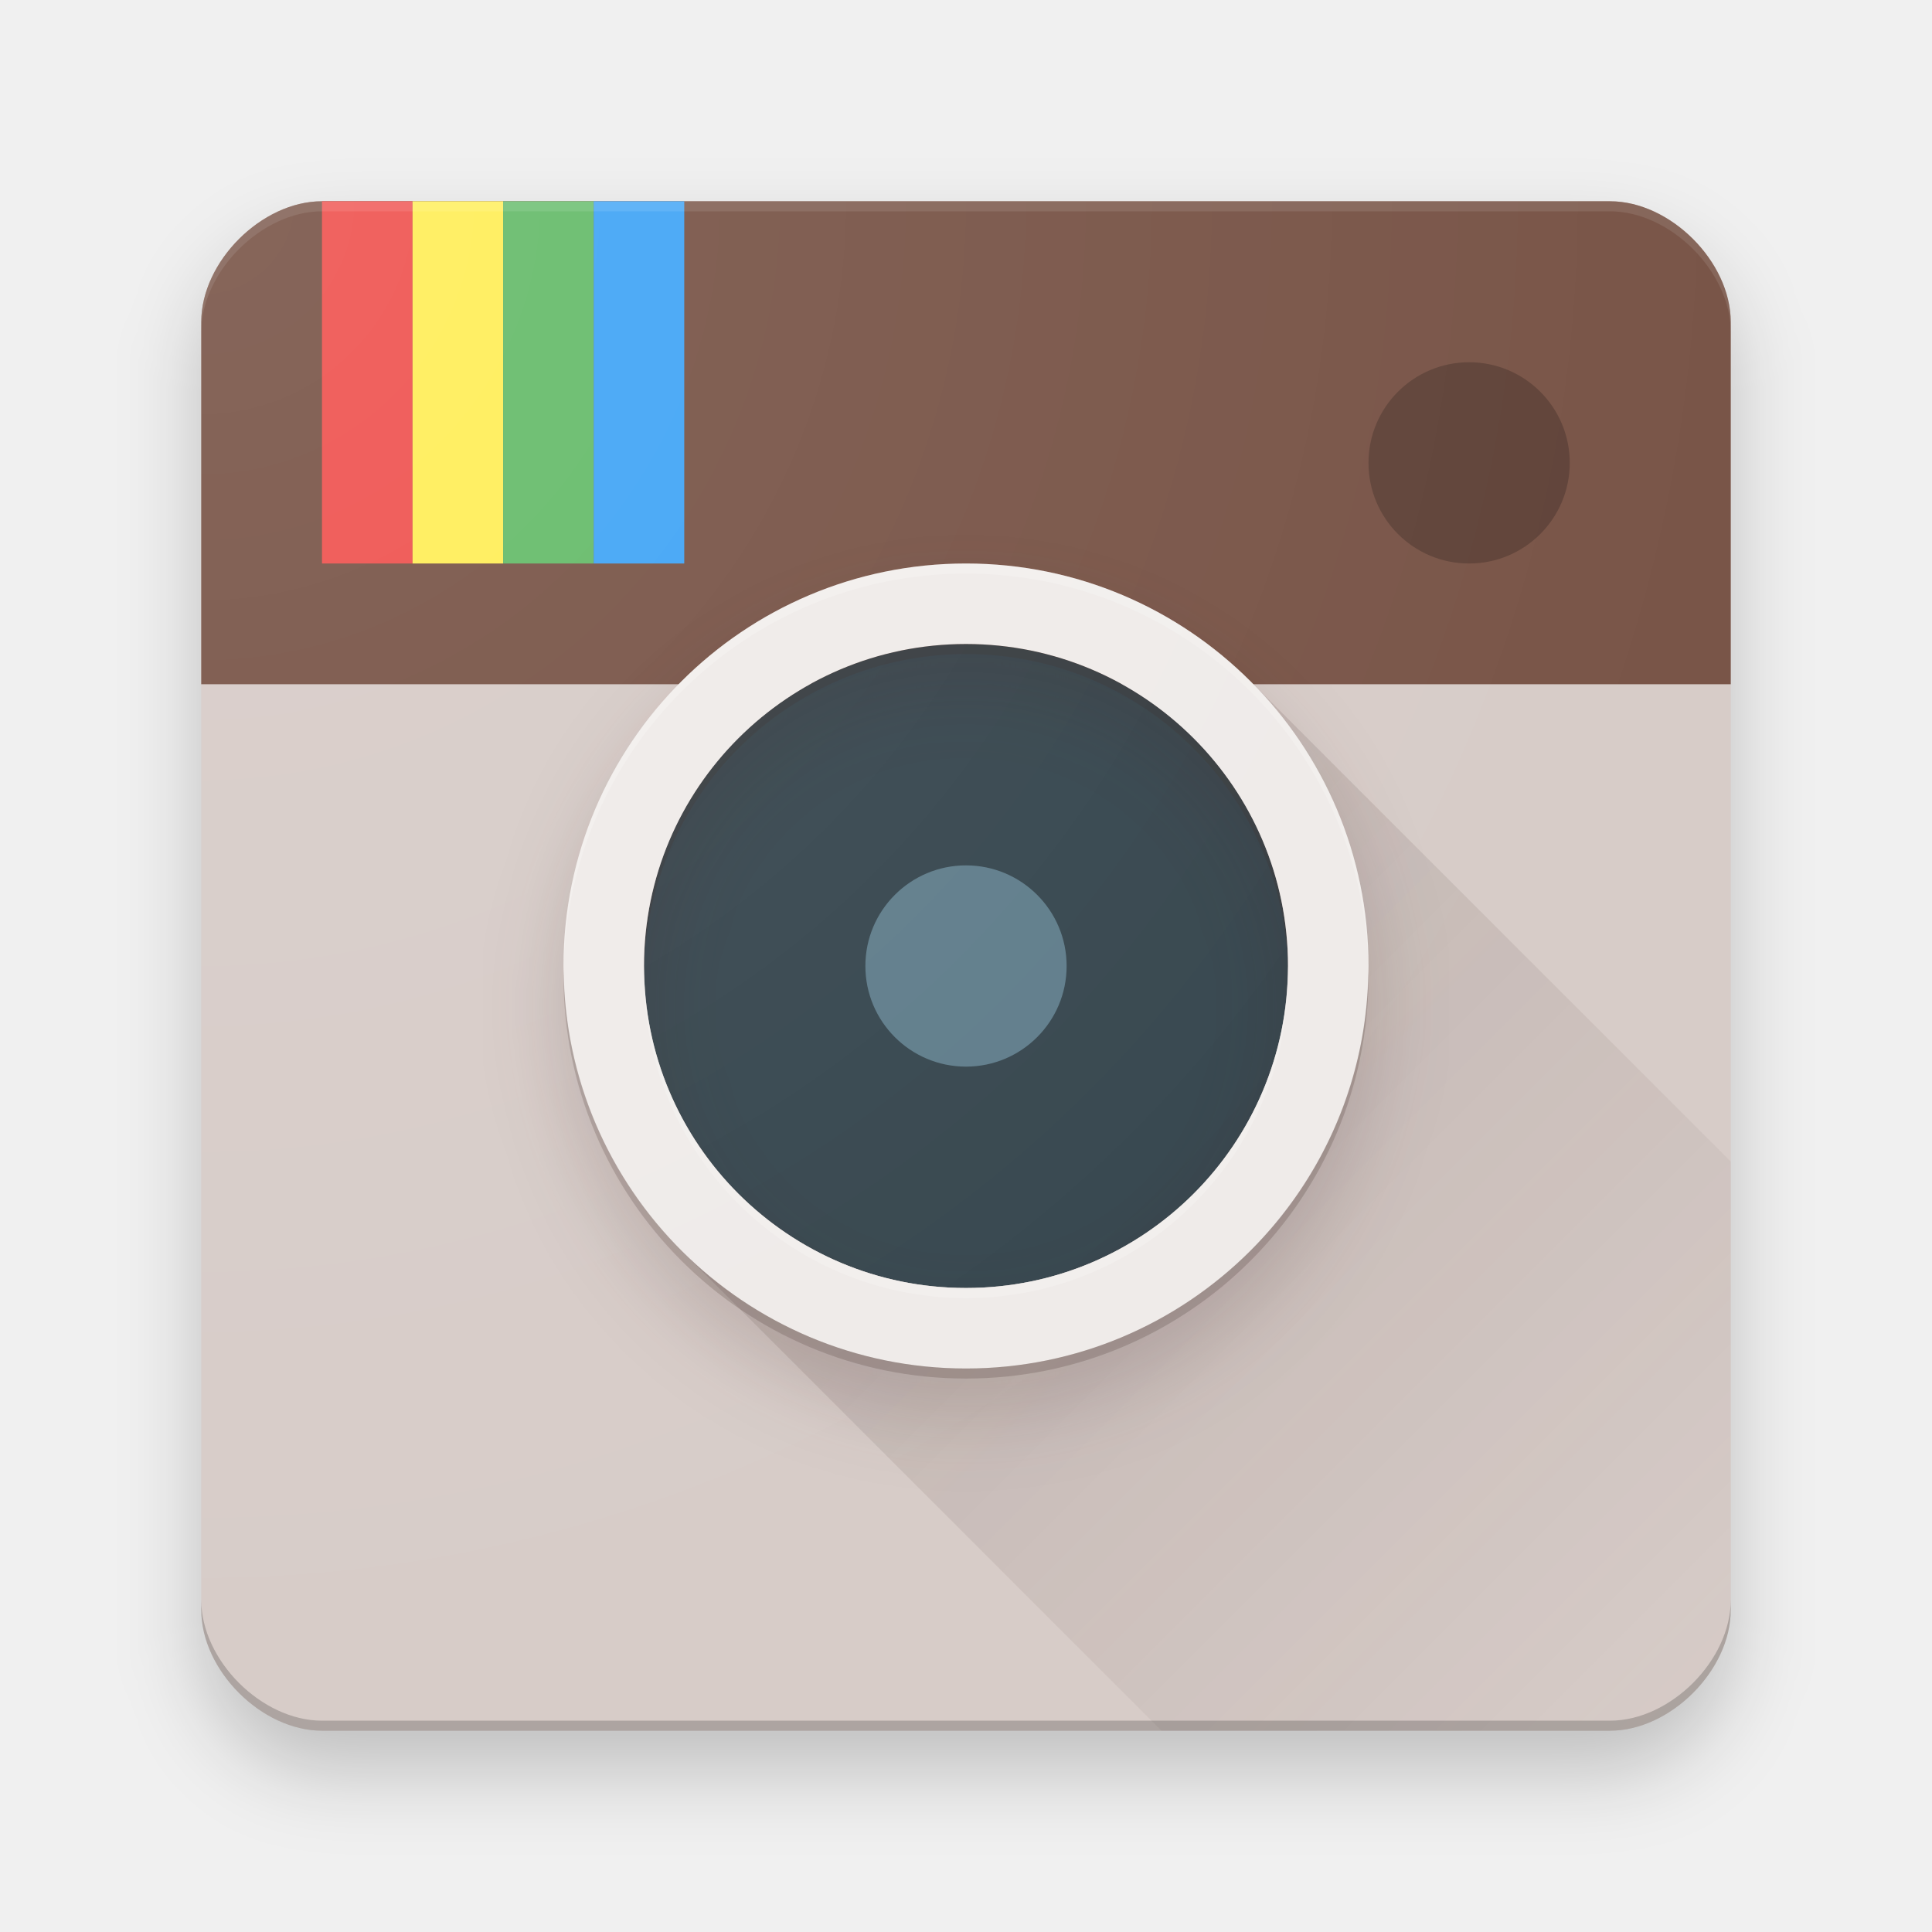
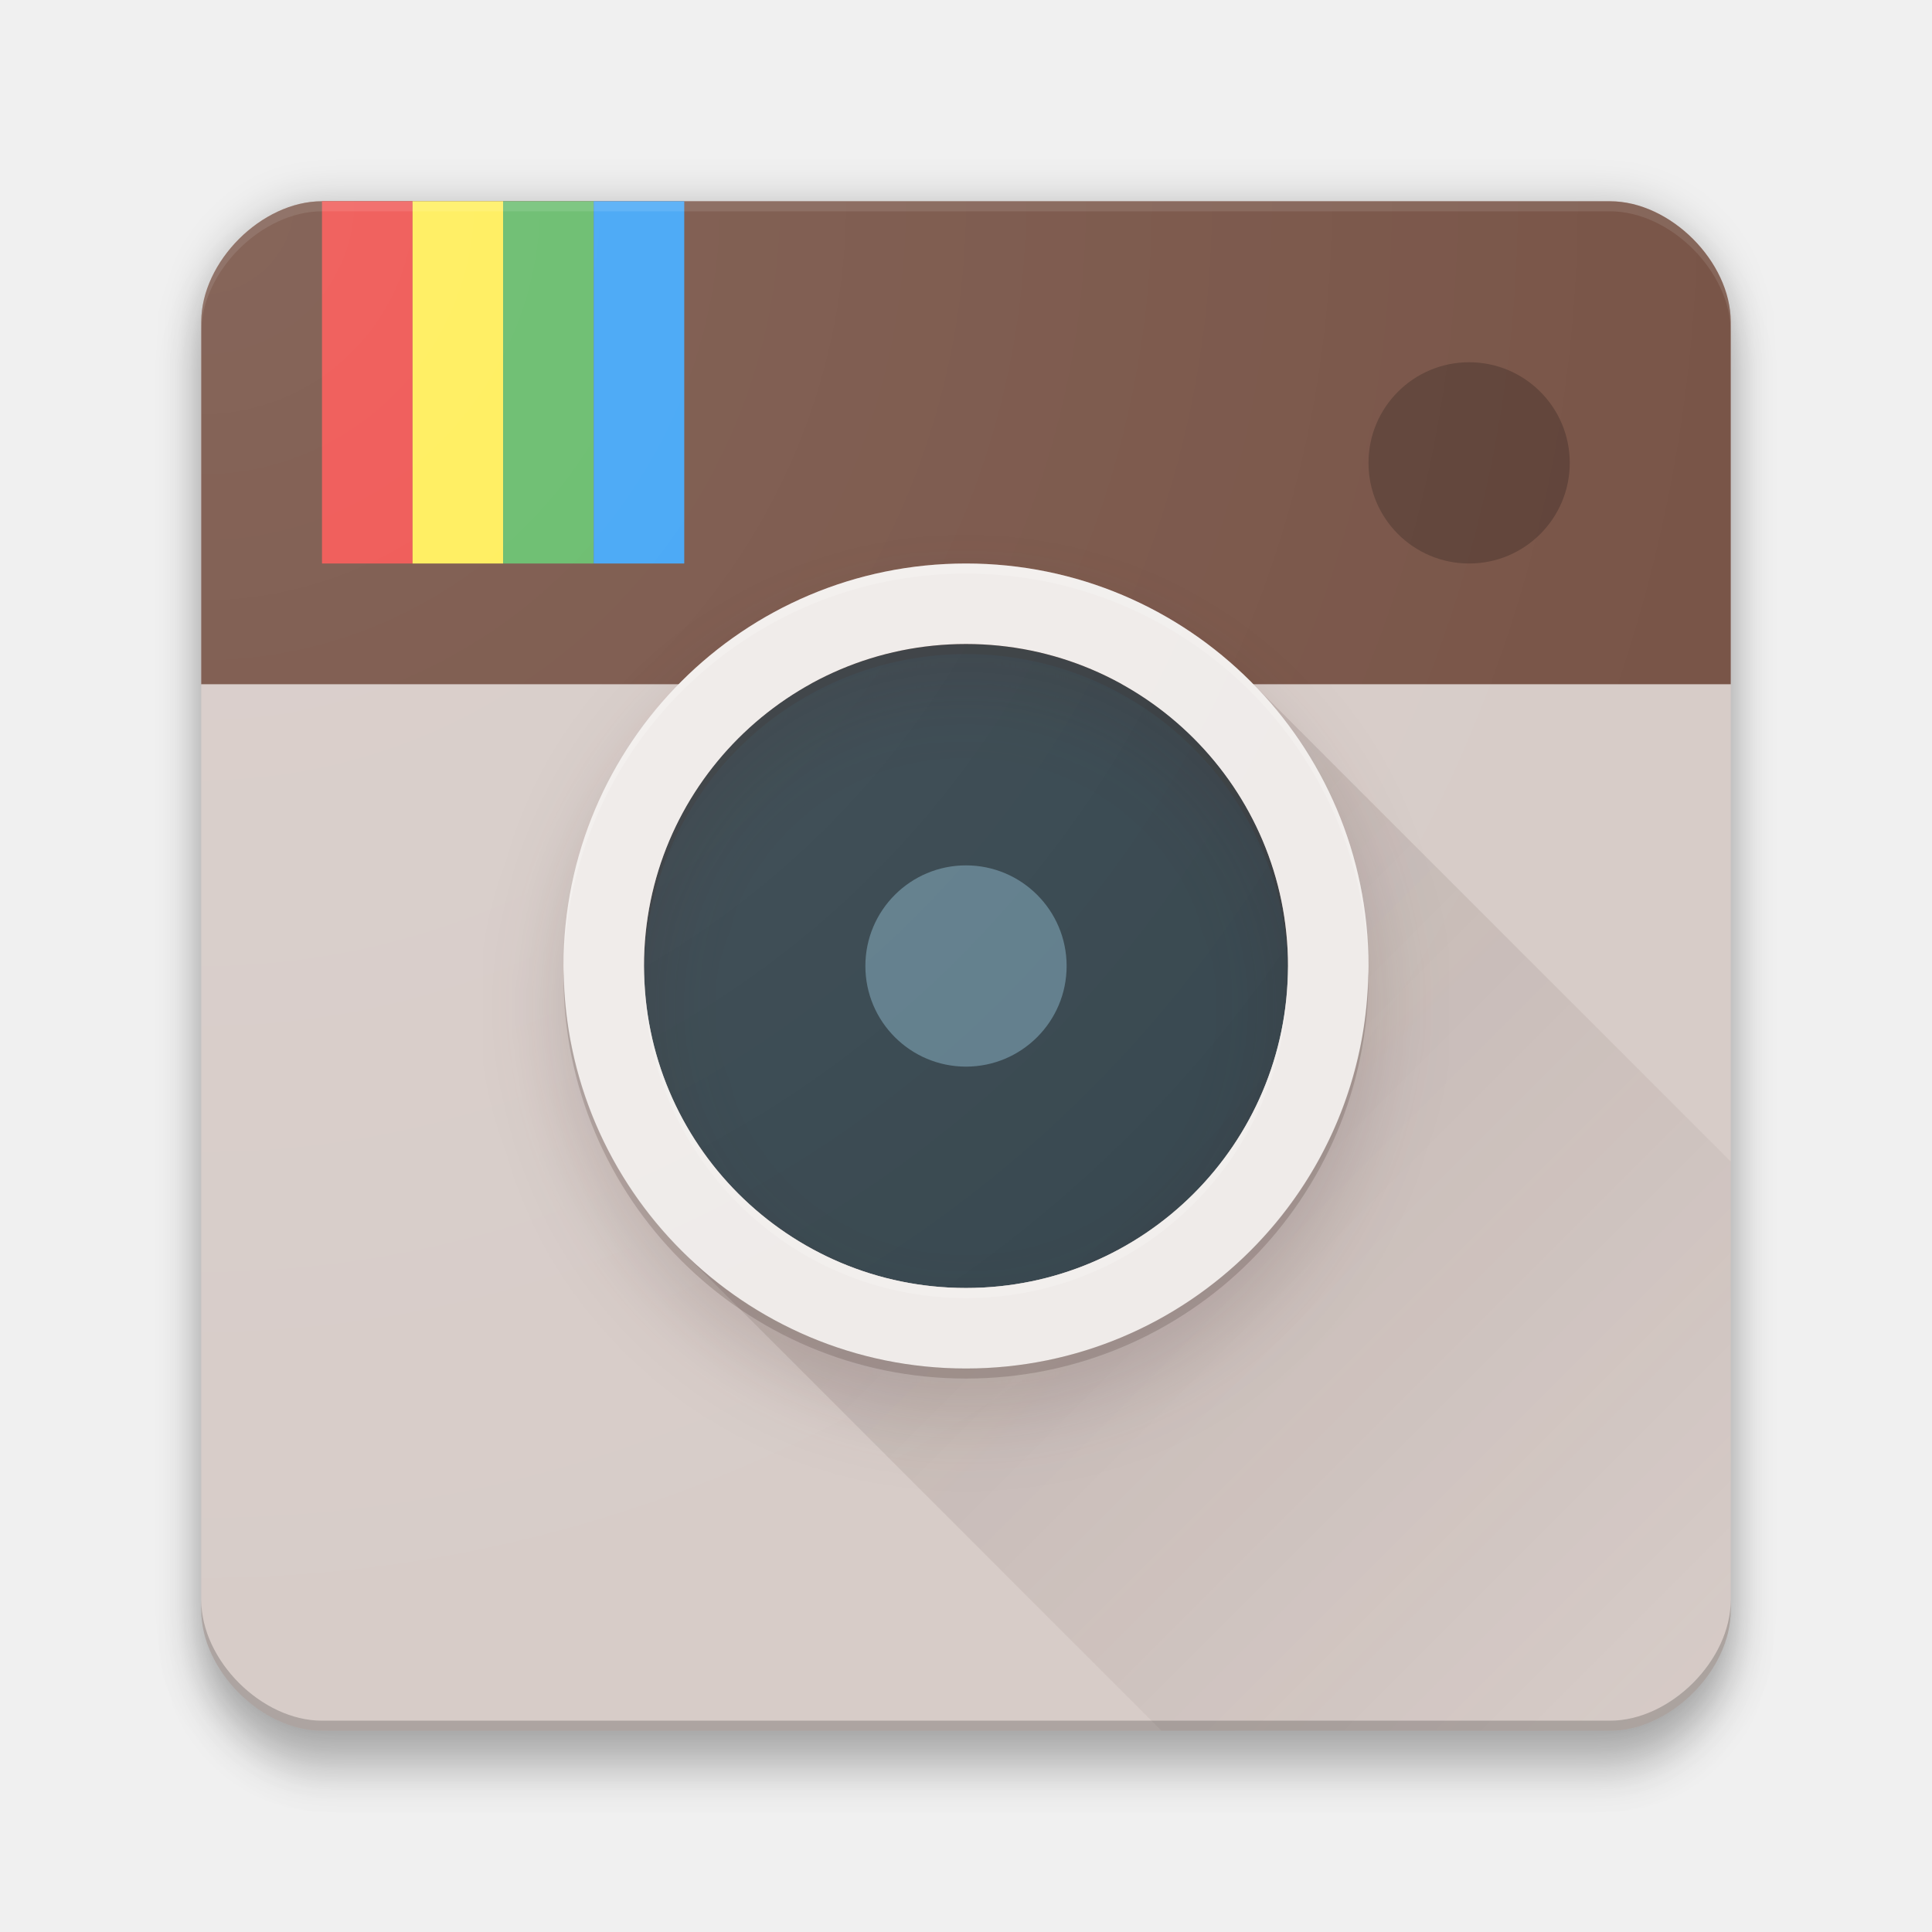
<svg xmlns="http://www.w3.org/2000/svg" xmlns:xlink="http://www.w3.org/1999/xlink" width="192" height="192" viewBox="0 0 192 192" id="svg2" version="1.1">
  <defs id="defs4">
    <linearGradient id="linearGradient6416">
      <stop style="stop-color:#3e2723;stop-opacity:1;" offset="0" id="stop6418" />
      <stop style="stop-color:#3e2723;stop-opacity:0;" offset="1" id="stop6420" />
    </linearGradient>
    <linearGradient id="linearGradient4194">
      <stop id="stop4196" offset="0" style="stop-color:#ffffff;stop-opacity:1;" />
      <stop id="stop4198" offset="1" style="stop-color:#ffffff;stop-opacity:0;" />
    </linearGradient>
    <clipPath id="clipPath10430" clipPathUnits="userSpaceOnUse">
      <path id="path10432" d="m 1241.028,39.341 224.537,0 0,178.031 -224.537,0 0,-178.031 z" />
    </clipPath>
    <clipPath id="clipPath10438" clipPathUnits="userSpaceOnUse">
      <path id="path10440" d="m 1260.156,213.348 0,-170.227 191.334,0 0,170.227" />
    </clipPath>
    <radialGradient gradientUnits="userSpaceOnUse" gradientTransform="matrix(2.6607556e-7,2,-2,2.6629458e-7,1780.725,840.3619)" r="76" fy="880.362" fx="20" cy="880.362" cx="20" id="radialGradient4200" xlink:href="#linearGradient4194" />
    <filter id="filter5248" style="color-interpolation-filters:sRGB;">
      <feFlood id="feFlood5250" result="flood" flood-color="rgb(0,0,0)" flood-opacity="0.2" />
      <feComposite id="feComposite5252" result="composite1" operator="in" in2="SourceGraphic" in="flood" />
-       <feGaussianBlur id="feGaussianBlur5254" result="blur" stdDeviation="4" in="composite1" />
+       <feGaussianBlur id="feGaussianBlur5254" result="blur" stdDeviation="2" in="composite1" />
      <feOffset id="feOffset5256" result="offset" dy="4" dx="4.57967e-015" />
-       <feComposite id="feComposite5258" result="composite2" operator="over" in2="offset" in="SourceGraphic" />
+       <feComposite id="feComposite5258" result="fbSourceGraphic" operator="over" in2="offset" in="SourceGraphic" />
+       <feColorMatrix result="fbSourceGraphicAlpha" in="fbSourceGraphic" values="0 0 0 -1 0 0 0 0 -1 0 0 0 0 -1 0 0 0 0 1 0" id="feColorMatrix4199" />
+       <feFlood id="feFlood4201" flood-opacity="0.2" flood-color="rgb(0,0,0)" result="flood" in="fbSourceGraphic" />
+       <feComposite id="feComposite4203" in2="fbSourceGraphic" in="flood" operator="in" result="composite1" />
+       <feGaussianBlur id="feGaussianBlur4205" in="composite1" stdDeviation="2" result="blur" />
+       <feOffset id="feOffset4207" dx="0" dy="0" result="offset" />
+       <feComposite id="feComposite4209" in2="offset" in="fbSourceGraphic" operator="over" result="composite2" />
    </filter>
    <linearGradient xlink:href="#linearGradient6416" id="linearGradient6422" x1="56.676" y1="56.676" x2="172" y2="172" gradientUnits="userSpaceOnUse" />
    <filter style="color-interpolation-filters:sRGB;" id="filter6424" height="1.3">
      <feFlood flood-opacity="0.2" flood-color="rgb(62,39,35)" result="flood" id="feFlood6426" />
      <feComposite in="flood" in2="SourceGraphic" operator="in" result="composite1" id="feComposite6428" />
      <feGaussianBlur in="composite1" stdDeviation="4" result="blur" id="feGaussianBlur6430" />
      <feOffset dx="0" dy="4" result="offset" id="feOffset6432" />
      <feComposite in="SourceGraphic" in2="offset" operator="over" result="composite2" id="feComposite6434" />
    </filter>
  </defs>
  <g id="layer2">
    <path transform="translate(0,-860.3622)" id="path5588" d="m 32,880.362 128,0 c 6,0 12,6 12,12 l 0,128 c 0,6 -6,12 -12,12 l -128,0 c -6,0 -12,-6 -12,-12 l 0,-128 c 0,-6 6,-12 12,-12 z" style="fill:#d7ccc8;fill-opacity:1;fill-rule:evenodd;stroke:none;stroke-width:1px;stroke-linecap:butt;stroke-linejoin:miter;stroke-opacity:1;filter:url(#filter5248)" />
    <path id="path4818" d="M 32 20 C 26 20 20 26 20 32 L 20 68 L 172 68 L 172 32 C 172 26 166 20 160 20 L 32 20 z " style="fill:#795548;fill-rule:evenodd;stroke:none;stroke-width:1px;stroke-linecap:butt;stroke-linejoin:miter;stroke-opacity:1;fill-opacity:1" />
    <path id="path4820" d="m 32,20 0,36 9,0 0,-36 z" style="fill:#ef5350;fill-opacity:1;fill-rule:evenodd;stroke:none;stroke-width:1px;stroke-linecap:butt;stroke-linejoin:miter;stroke-opacity:1" />
    <path style="fill:#ffee58;fill-opacity:1;fill-rule:evenodd;stroke:none;stroke-width:1px;stroke-linecap:butt;stroke-linejoin:miter;stroke-opacity:1" d="m 41,20 0,36 9,0 0,-36 z" id="path4822" />
    <path id="path4824" d="m 50,20 0,36 9,0 0,-36 z" style="fill:#66bb6a;fill-opacity:1;fill-rule:evenodd;stroke:none;stroke-width:1px;stroke-linecap:butt;stroke-linejoin:miter;stroke-opacity:1" />
    <path style="fill:#42a5f5;fill-opacity:1;fill-rule:evenodd;stroke:none;stroke-width:1px;stroke-linecap:butt;stroke-linejoin:miter;stroke-opacity:1" d="m 59,20 0,36 9,0 0,-36 z" id="path4826" />
    <circle r="10" cy="46" cx="146" id="path4828" style="opacity:0.2;fill:#000000;fill-opacity:1;fill-rule:nonzero;stroke:none;stroke-width:2.949;stroke-linecap:butt;stroke-linejoin:miter;stroke-miterlimit:4;stroke-dasharray:none;stroke-dashoffset:0;stroke-opacity:1" />
  </g>
  <g transform="translate(0,-860.3622)" id="layer1">
    <path style="opacity:0.2;fill:url(#linearGradient6422);fill-opacity:1;fill-rule:nonzero;stroke:none;stroke-width:2.949;stroke-linecap:butt;stroke-linejoin:miter;stroke-miterlimit:4;stroke-dasharray:none;stroke-dashoffset:0;stroke-opacity:1" d="M 96.568 56.568 C 85.96 56.568 75.787 60.784 68.285 68.285 C 60.784 75.787 56.568 85.96 56.568 96.568 C 56.568 107.177 60.784 117.352 68.285 124.854 C 68.38 124.948 68.481 125.035 68.576 125.129 C 68.67 125.224 68.757 125.325 68.852 125.42 C 68.948 125.516 69.049 125.606 69.146 125.701 C 69.239 125.795 69.325 125.893 69.418 125.986 C 69.511 126.079 69.609 126.166 69.703 126.258 C 69.798 126.354 69.887 126.455 69.982 126.551 C 70.075 126.643 70.172 126.729 70.266 126.82 C 70.36 126.917 70.449 127.018 70.545 127.113 C 70.639 127.207 70.737 127.294 70.832 127.387 C 70.925 127.481 71.012 127.58 71.105 127.674 C 71.199 127.767 71.298 127.853 71.393 127.945 C 71.485 128.04 71.571 128.139 71.664 128.232 C 71.757 128.326 71.855 128.414 71.949 128.506 C 72.042 128.6 72.129 128.698 72.223 128.791 C 72.309 128.878 72.401 128.957 72.488 129.043 C 72.586 129.143 72.678 129.248 72.777 129.348 C 72.877 129.447 72.982 129.539 73.082 129.637 C 73.167 129.723 73.246 129.815 73.332 129.9 C 73.426 129.994 73.525 130.081 73.619 130.174 C 73.709 130.266 73.794 130.362 73.885 130.453 C 73.972 130.54 74.063 130.621 74.15 130.707 C 74.247 130.806 74.338 130.908 74.436 131.006 C 74.534 131.104 74.639 131.196 74.738 131.293 C 74.823 131.379 74.901 131.469 74.986 131.555 C 75.077 131.645 75.172 131.729 75.264 131.818 C 75.355 131.912 75.441 132.009 75.533 132.102 C 75.626 132.194 75.723 132.281 75.816 132.373 C 75.906 132.464 75.99 132.558 76.08 132.648 C 76.171 132.74 76.267 132.824 76.359 132.914 C 76.449 133.006 76.534 133.102 76.625 133.193 C 76.716 133.284 76.811 133.369 76.902 133.459 C 76.992 133.551 77.077 133.646 77.168 133.736 C 77.258 133.827 77.354 133.911 77.445 134 C 77.535 134.091 77.619 134.187 77.709 134.277 C 77.793 134.361 77.881 134.439 77.965 134.521 C 78.061 134.619 78.151 134.721 78.248 134.818 C 78.344 134.915 78.446 135.004 78.543 135.1 C 78.626 135.184 78.704 135.272 78.787 135.355 C 78.876 135.444 78.969 135.526 79.059 135.613 C 79.149 135.705 79.233 135.802 79.324 135.893 C 79.412 135.981 79.505 136.063 79.594 136.15 C 79.683 136.242 79.769 136.337 79.859 136.428 C 79.949 136.517 80.043 136.599 80.133 136.688 C 80.221 136.777 80.304 136.872 80.393 136.961 C 80.481 137.05 80.574 137.133 80.664 137.221 C 80.752 137.31 80.835 137.403 80.924 137.492 C 81.012 137.581 81.106 137.662 81.195 137.75 C 81.283 137.839 81.365 137.933 81.453 138.021 C 81.542 138.11 81.635 138.192 81.725 138.279 C 81.812 138.368 81.894 138.462 81.982 138.551 C 82.064 138.632 82.15 138.708 82.232 138.789 C 82.326 138.884 82.413 138.984 82.508 139.078 C 82.602 139.172 82.702 139.26 82.797 139.354 C 82.877 139.435 82.952 139.521 83.033 139.602 C 83.121 139.689 83.213 139.771 83.301 139.857 C 83.387 139.946 83.469 140.037 83.557 140.125 C 83.644 140.212 83.736 140.294 83.824 140.381 C 83.911 140.469 83.993 140.561 84.08 140.648 C 84.168 140.737 84.261 140.819 84.35 140.906 C 84.434 140.992 84.514 141.082 84.6 141.168 C 84.685 141.254 84.775 141.333 84.861 141.418 C 84.949 141.507 85.031 141.599 85.119 141.688 C 85.207 141.775 85.298 141.857 85.387 141.943 C 85.471 142.029 85.55 142.118 85.635 142.203 C 85.722 142.291 85.814 142.372 85.902 142.459 C 85.986 142.545 86.066 142.634 86.15 142.719 C 86.238 142.806 86.33 142.886 86.418 142.973 C 86.502 143.058 86.579 143.148 86.664 143.232 C 86.744 143.313 86.829 143.387 86.91 143.467 C 87 143.559 87.085 143.655 87.176 143.746 C 87.268 143.838 87.364 143.923 87.457 144.014 C 87.535 144.093 87.608 144.177 87.688 144.256 C 87.771 144.339 87.859 144.417 87.943 144.5 C 88.029 144.587 88.109 144.677 88.195 144.764 C 88.281 144.85 88.372 144.93 88.459 145.016 C 88.542 145.1 88.62 145.188 88.703 145.271 C 88.789 145.357 88.88 145.437 88.967 145.521 C 89.049 145.605 89.126 145.694 89.209 145.777 C 89.293 145.862 89.382 145.94 89.467 146.023 C 89.55 146.108 89.629 146.197 89.713 146.281 C 89.797 146.365 89.886 146.442 89.971 146.525 C 90.054 146.61 90.131 146.699 90.215 146.783 C 90.299 146.867 90.388 146.944 90.473 147.027 C 90.556 147.112 90.633 147.201 90.717 147.285 C 90.799 147.367 90.886 147.444 90.969 147.525 C 91.052 147.61 91.131 147.699 91.215 147.783 C 91.299 147.867 91.388 147.946 91.473 148.029 C 91.554 148.112 91.631 148.199 91.713 148.281 C 91.797 148.365 91.886 148.444 91.971 148.527 C 92.052 148.61 92.127 148.696 92.209 148.777 C 92.292 148.86 92.38 148.936 92.463 149.018 C 92.545 149.101 92.621 149.189 92.703 149.271 C 92.785 149.354 92.872 149.43 92.955 149.512 C 93.037 149.595 93.113 149.681 93.195 149.764 C 93.278 149.846 93.364 149.922 93.447 150.004 C 93.529 150.087 93.605 150.174 93.688 150.256 C 93.768 150.336 93.853 150.411 93.934 150.49 C 94.016 150.574 94.093 150.661 94.176 150.744 C 94.259 150.827 94.346 150.904 94.43 150.986 C 94.509 151.067 94.584 151.152 94.664 151.232 C 94.746 151.315 94.833 151.391 94.916 151.473 C 94.996 151.554 95.07 151.638 95.15 151.719 C 95.231 151.8 95.317 151.875 95.398 151.955 C 95.479 152.037 95.554 152.122 95.635 152.203 C 95.71 152.278 95.789 152.349 95.865 152.424 C 95.951 152.511 96.031 152.601 96.117 152.688 C 96.204 152.775 96.297 152.855 96.385 152.941 C 96.458 153.016 96.526 153.094 96.6 153.168 C 96.679 153.247 96.762 153.32 96.842 153.398 C 96.923 153.481 96.999 153.567 97.08 153.648 C 97.161 153.729 97.246 153.805 97.328 153.885 C 97.406 153.964 97.478 154.047 97.557 154.125 C 97.638 154.206 97.723 154.281 97.805 154.361 C 97.882 154.44 97.955 154.523 98.033 154.602 C 98.113 154.681 98.197 154.755 98.277 154.834 C 98.356 154.914 98.429 154.997 98.508 155.076 C 98.587 155.155 98.67 155.23 98.75 155.309 C 98.829 155.388 98.903 155.472 98.982 155.551 C 99.061 155.629 99.145 155.701 99.225 155.779 C 99.303 155.859 99.374 155.943 99.453 156.021 C 99.531 156.099 99.613 156.171 99.691 156.248 C 99.77 156.328 99.844 156.413 99.924 156.492 C 99.996 156.564 100.072 156.63 100.145 156.701 C 100.228 156.786 100.306 156.876 100.391 156.961 C 100.469 157.039 100.55 157.112 100.629 157.189 C 100.706 157.268 100.779 157.35 100.857 157.428 C 100.941 157.511 101.029 157.587 101.113 157.67 C 101.185 157.743 101.252 157.82 101.324 157.893 C 101.403 157.971 101.485 158.043 101.564 158.121 C 101.64 158.198 101.711 158.279 101.787 158.355 C 101.863 158.431 101.943 158.501 102.02 158.576 C 102.097 158.655 102.17 158.738 102.248 158.816 C 102.326 158.895 102.409 158.967 102.488 159.045 C 102.563 159.121 102.633 159.202 102.709 159.277 C 102.785 159.353 102.865 159.423 102.941 159.498 C 103.018 159.576 103.09 159.659 103.168 159.736 C 103.243 159.811 103.323 159.881 103.398 159.955 C 103.475 160.033 103.547 160.116 103.625 160.193 C 103.701 160.269 103.781 160.341 103.857 160.416 C 103.933 160.493 104.004 160.572 104.08 160.648 C 104.156 160.724 104.236 160.794 104.312 160.869 C 104.388 160.945 104.457 161.026 104.533 161.102 C 104.609 161.177 104.689 161.247 104.766 161.322 C 104.841 161.399 104.911 161.479 104.986 161.555 C 105.06 161.629 105.138 161.698 105.213 161.771 C 105.288 161.848 105.359 161.928 105.436 162.004 C 105.512 162.08 105.593 162.151 105.67 162.227 C 105.743 162.301 105.811 162.379 105.885 162.453 C 105.96 162.529 106.041 162.599 106.117 162.674 C 106.19 162.748 106.258 162.827 106.332 162.9 C 106.407 162.976 106.487 163.046 106.562 163.121 C 106.635 163.195 106.704 163.272 106.777 163.346 C 106.852 163.42 106.931 163.489 107.006 163.562 C 107.08 163.637 107.148 163.717 107.223 163.791 C 107.296 163.865 107.375 163.933 107.449 164.006 C 107.522 164.08 107.59 164.159 107.664 164.232 C 107.737 164.305 107.813 164.373 107.887 164.445 C 107.961 164.521 108.031 164.599 108.105 164.674 C 108.178 164.746 108.255 164.813 108.328 164.885 C 108.402 164.96 108.471 165.039 108.545 165.113 C 108.618 165.186 108.696 165.254 108.77 165.326 C 108.842 165.4 108.909 165.478 108.982 165.551 C 109.055 165.624 109.132 165.691 109.205 165.764 C 109.277 165.837 109.345 165.914 109.418 165.986 C 109.49 166.059 109.568 166.125 109.641 166.197 C 109.713 166.27 109.779 166.347 109.852 166.42 C 109.923 166.491 109.998 166.558 110.07 166.629 C 110.143 166.703 110.212 166.78 110.285 166.854 C 110.358 166.926 110.434 166.994 110.508 167.066 C 110.578 167.138 110.644 167.212 110.715 167.283 C 110.788 167.356 110.864 167.424 110.938 167.496 C 111.008 167.567 111.074 167.642 111.145 167.713 C 111.217 167.785 111.294 167.852 111.367 167.924 C 111.437 167.995 111.502 168.07 111.572 168.141 C 111.643 168.212 111.719 168.277 111.791 168.348 C 111.862 168.419 111.927 168.495 111.998 168.566 C 112.069 168.638 112.145 168.703 112.217 168.773 C 112.287 168.845 112.353 168.921 112.424 168.992 C 112.494 169.063 112.57 169.127 112.641 169.197 C 112.711 169.268 112.775 169.344 112.846 169.414 C 112.917 169.486 112.993 169.552 113.064 169.623 C 113.133 169.693 113.198 169.766 113.268 169.836 C 113.337 169.905 113.411 169.968 113.48 170.037 C 113.551 170.109 113.616 170.185 113.688 170.256 C 113.756 170.325 113.829 170.389 113.898 170.457 C 113.969 170.528 114.035 170.603 114.105 170.674 C 114.175 170.743 114.248 170.808 114.318 170.877 C 114.387 170.947 114.452 171.02 114.521 171.09 C 114.591 171.159 114.665 171.222 114.734 171.291 C 114.803 171.361 114.866 171.435 114.936 171.504 C 115.006 171.574 115.08 171.639 115.15 171.709 C 115.218 171.778 115.281 171.85 115.35 171.918 C 115.378 171.946 115.406 171.973 115.436 172 L 160 172 C 166 172 172 166 172 160 L 172 115.436 C 171.973 115.406 171.946 115.378 171.918 115.35 C 171.85 115.281 171.778 115.218 171.709 115.15 C 171.639 115.08 171.574 115.006 171.504 114.936 C 171.435 114.866 171.361 114.803 171.291 114.734 C 171.222 114.665 171.159 114.591 171.09 114.521 C 171.02 114.452 170.947 114.387 170.877 114.318 C 170.808 114.248 170.743 114.175 170.674 114.105 C 170.603 114.035 170.528 113.969 170.457 113.898 C 170.389 113.829 170.325 113.756 170.256 113.688 C 170.185 113.616 170.109 113.551 170.037 113.48 C 169.968 113.411 169.905 113.337 169.836 113.268 C 169.766 113.198 169.693 113.133 169.623 113.064 C 169.552 112.993 169.486 112.917 169.414 112.846 C 169.344 112.775 169.268 112.711 169.197 112.641 C 169.127 112.57 169.063 112.494 168.992 112.424 C 168.921 112.353 168.845 112.287 168.773 112.217 C 168.703 112.145 168.638 112.069 168.566 111.998 C 168.495 111.927 168.419 111.862 168.348 111.791 C 168.277 111.719 168.212 111.643 168.141 111.572 C 168.07 111.502 167.995 111.437 167.924 111.367 C 167.852 111.294 167.785 111.217 167.713 111.145 C 167.642 111.074 167.567 111.008 167.496 110.938 C 167.424 110.864 167.356 110.788 167.283 110.715 C 167.212 110.644 167.138 110.578 167.066 110.508 C 166.994 110.434 166.926 110.358 166.854 110.285 C 166.78 110.212 166.703 110.143 166.629 110.07 C 166.558 109.998 166.491 109.923 166.42 109.852 C 166.347 109.779 166.27 109.712 166.197 109.641 C 166.125 109.568 166.059 109.49 165.986 109.418 C 165.914 109.345 165.837 109.277 165.764 109.205 C 165.691 109.132 165.624 109.055 165.551 108.982 C 165.478 108.909 165.4 108.842 165.326 108.77 C 165.254 108.696 165.186 108.618 165.113 108.545 C 165.039 108.471 164.96 108.402 164.885 108.328 C 164.813 108.255 164.746 108.178 164.674 108.105 C 164.599 108.031 164.521 107.961 164.445 107.887 C 164.373 107.813 164.305 107.737 164.232 107.664 C 164.159 107.59 164.08 107.522 164.006 107.449 C 163.933 107.375 163.865 107.296 163.791 107.223 C 163.717 107.148 163.637 107.08 163.562 107.006 C 163.489 106.931 163.42 106.852 163.346 106.777 C 163.272 106.704 163.195 106.635 163.121 106.562 C 163.046 106.487 162.976 106.407 162.9 106.332 C 162.827 106.258 162.748 106.19 162.674 106.117 C 162.599 106.041 162.529 105.96 162.453 105.885 C 162.379 105.811 162.301 105.743 162.227 105.67 C 162.151 105.593 162.08 105.512 162.004 105.436 C 161.928 105.359 161.848 105.288 161.771 105.213 C 161.698 105.138 161.629 105.06 161.555 104.986 C 161.479 104.911 161.399 104.841 161.322 104.766 C 161.247 104.689 161.177 104.609 161.102 104.533 C 161.026 104.457 160.945 104.388 160.869 104.312 C 160.794 104.236 160.724 104.156 160.648 104.08 C 160.572 104.004 160.493 103.933 160.416 103.857 C 160.341 103.781 160.269 103.701 160.193 103.625 C 160.116 103.547 160.033 103.475 159.955 103.398 C 159.881 103.323 159.811 103.243 159.736 103.168 C 159.659 103.09 159.576 103.018 159.498 102.941 C 159.423 102.865 159.353 102.785 159.277 102.709 C 159.202 102.633 159.121 102.563 159.045 102.488 C 158.967 102.409 158.895 102.326 158.816 102.248 C 158.738 102.17 158.655 102.097 158.576 102.02 C 158.501 101.943 158.431 101.863 158.355 101.787 C 158.279 101.711 158.198 101.64 158.121 101.564 C 158.043 101.485 157.971 101.403 157.893 101.324 C 157.82 101.252 157.743 101.185 157.67 101.113 C 157.587 101.029 157.511 100.941 157.428 100.857 C 157.35 100.779 157.268 100.706 157.189 100.629 C 157.112 100.55 157.039 100.469 156.961 100.391 C 156.876 100.306 156.786 100.228 156.701 100.145 C 156.63 100.072 156.564 99.996 156.492 99.924 C 156.413 99.844 156.328 99.77 156.248 99.691 C 156.171 99.613 156.099 99.531 156.021 99.453 C 155.943 99.374 155.859 99.303 155.779 99.225 C 155.701 99.145 155.629 99.061 155.551 98.982 C 155.472 98.903 155.388 98.829 155.309 98.75 C 155.23 98.67 155.155 98.587 155.076 98.508 C 154.997 98.429 154.914 98.356 154.834 98.277 C 154.755 98.197 154.681 98.113 154.602 98.033 C 154.523 97.955 154.44 97.882 154.361 97.805 C 154.281 97.723 154.206 97.638 154.125 97.557 C 154.047 97.478 153.964 97.406 153.885 97.328 C 153.805 97.246 153.729 97.161 153.648 97.08 C 153.567 96.999 153.481 96.923 153.398 96.842 C 153.32 96.762 153.247 96.679 153.168 96.6 C 153.094 96.526 153.016 96.458 152.941 96.385 C 152.855 96.297 152.775 96.204 152.688 96.117 C 152.601 96.031 152.511 95.951 152.424 95.865 C 152.349 95.789 152.278 95.71 152.203 95.635 C 152.122 95.554 152.037 95.479 151.955 95.398 C 151.875 95.317 151.8 95.231 151.719 95.15 C 151.638 95.07 151.554 94.996 151.473 94.916 C 151.391 94.833 151.315 94.746 151.232 94.664 C 151.152 94.584 151.067 94.509 150.986 94.43 C 150.904 94.346 150.827 94.259 150.744 94.176 C 150.661 94.093 150.574 94.016 150.49 93.934 C 150.411 93.853 150.336 93.768 150.256 93.688 C 150.174 93.605 150.087 93.529 150.004 93.447 C 149.922 93.364 149.846 93.278 149.764 93.195 C 149.681 93.113 149.595 93.037 149.512 92.955 C 149.43 92.872 149.354 92.785 149.271 92.703 C 149.189 92.621 149.101 92.545 149.018 92.463 C 148.936 92.38 148.86 92.292 148.777 92.209 C 148.696 92.127 148.61 92.052 148.527 91.971 C 148.444 91.886 148.365 91.797 148.281 91.713 C 148.199 91.631 148.112 91.554 148.029 91.473 C 147.946 91.388 147.867 91.299 147.783 91.215 C 147.699 91.131 147.61 91.052 147.525 90.969 C 147.444 90.886 147.367 90.799 147.285 90.717 C 147.201 90.633 147.112 90.556 147.027 90.473 C 146.944 90.388 146.867 90.299 146.783 90.215 C 146.699 90.131 146.61 90.054 146.525 89.971 C 146.442 89.886 146.365 89.797 146.281 89.713 C 146.197 89.629 146.108 89.55 146.023 89.467 C 145.94 89.382 145.862 89.293 145.777 89.209 C 145.694 89.126 145.605 89.049 145.521 88.967 C 145.437 88.88 145.357 88.789 145.271 88.703 C 145.188 88.62 145.1 88.542 145.016 88.459 C 144.93 88.372 144.85 88.281 144.764 88.195 C 144.677 88.109 144.587 88.029 144.5 87.943 C 144.417 87.859 144.339 87.771 144.256 87.688 C 144.177 87.608 144.093 87.535 144.014 87.457 C 143.923 87.364 143.838 87.268 143.746 87.176 C 143.655 87.085 143.559 87 143.467 86.91 C 143.387 86.829 143.313 86.744 143.232 86.664 C 143.148 86.579 143.058 86.502 142.973 86.418 C 142.886 86.33 142.806 86.238 142.719 86.15 C 142.634 86.066 142.545 85.986 142.459 85.902 C 142.372 85.814 142.291 85.722 142.203 85.635 C 142.118 85.55 142.029 85.471 141.943 85.387 C 141.857 85.298 141.775 85.207 141.688 85.119 C 141.599 85.031 141.507 84.949 141.418 84.861 C 141.333 84.775 141.254 84.685 141.168 84.6 C 141.082 84.514 140.992 84.434 140.906 84.35 C 140.819 84.261 140.737 84.168 140.648 84.08 C 140.561 83.993 140.469 83.911 140.381 83.824 C 140.294 83.736 140.212 83.644 140.125 83.557 C 140.037 83.469 139.946 83.387 139.857 83.301 C 139.771 83.213 139.689 83.121 139.602 83.033 C 139.521 82.952 139.435 82.877 139.354 82.797 C 139.26 82.702 139.172 82.602 139.078 82.508 C 138.984 82.413 138.884 82.326 138.789 82.232 C 138.708 82.15 138.632 82.064 138.551 81.982 C 138.462 81.894 138.368 81.812 138.279 81.725 C 138.192 81.635 138.11 81.542 138.021 81.453 C 137.933 81.365 137.839 81.283 137.75 81.195 C 137.662 81.106 137.581 81.012 137.492 80.924 C 137.403 80.835 137.31 80.752 137.221 80.664 C 137.133 80.574 137.05 80.481 136.961 80.393 C 136.872 80.304 136.777 80.221 136.688 80.133 C 136.599 80.043 136.517 79.949 136.428 79.859 C 136.337 79.769 136.242 79.683 136.15 79.594 C 136.063 79.505 135.981 79.412 135.893 79.324 C 135.802 79.233 135.705 79.149 135.613 79.059 C 135.526 78.969 135.444 78.876 135.355 78.787 C 135.272 78.704 135.184 78.626 135.1 78.543 C 135.004 78.446 134.915 78.344 134.818 78.248 C 134.721 78.151 134.619 78.061 134.521 77.965 C 134.439 77.881 134.361 77.793 134.277 77.709 C 134.187 77.619 134.091 77.535 134 77.445 C 133.911 77.354 133.827 77.258 133.736 77.168 C 133.646 77.077 133.551 76.992 133.459 76.902 C 133.369 76.811 133.284 76.716 133.193 76.625 C 133.102 76.534 133.006 76.449 132.914 76.359 C 132.824 76.267 132.74 76.171 132.648 76.08 C 132.558 75.99 132.464 75.906 132.373 75.816 C 132.281 75.723 132.194 75.626 132.102 75.533 C 132.009 75.441 131.912 75.355 131.818 75.264 C 131.729 75.172 131.645 75.077 131.555 74.986 C 131.469 74.901 131.379 74.823 131.293 74.738 C 131.196 74.639 131.104 74.534 131.006 74.436 C 130.908 74.338 130.806 74.247 130.707 74.15 C 130.621 74.063 130.54 73.972 130.453 73.885 C 130.362 73.794 130.266 73.709 130.174 73.619 C 130.081 73.525 129.994 73.426 129.9 73.332 C 129.815 73.246 129.723 73.167 129.637 73.082 C 129.539 72.982 129.447 72.877 129.348 72.777 C 129.248 72.678 129.143 72.586 129.043 72.488 C 128.957 72.401 128.878 72.309 128.791 72.223 C 128.698 72.129 128.6 72.042 128.506 71.949 C 128.414 71.855 128.326 71.757 128.232 71.664 C 128.139 71.571 128.04 71.485 127.945 71.393 C 127.853 71.298 127.767 71.199 127.674 71.105 C 127.58 71.012 127.481 70.925 127.387 70.832 C 127.294 70.737 127.207 70.639 127.113 70.545 C 127.018 70.449 126.917 70.36 126.82 70.266 C 126.729 70.172 126.643 70.075 126.551 69.982 C 126.455 69.887 126.354 69.798 126.258 69.703 C 126.166 69.609 126.079 69.511 125.986 69.418 C 125.893 69.325 125.795 69.239 125.701 69.146 C 125.606 69.049 125.516 68.948 125.42 68.852 C 125.325 68.757 125.224 68.67 125.129 68.576 C 125.035 68.481 124.948 68.38 124.854 68.285 C 117.352 60.784 107.177 56.568 96.568 56.568 z " id="path4948" transform="translate(0,860.3622)" />
    <circle r="32" cy="96" cx="96" id="path4859" style="opacity:1;fill:#37474f;fill-opacity:1;fill-rule:nonzero;stroke:none;stroke-width:2.949;stroke-linecap:butt;stroke-linejoin:miter;stroke-miterlimit:4;stroke-dasharray:none;stroke-dashoffset:0;stroke-opacity:1" transform="translate(0,860.3622)" />
    <circle style="opacity:1;fill:#607d8b;fill-opacity:1;fill-rule:nonzero;stroke:none;stroke-width:2.949;stroke-linecap:butt;stroke-linejoin:miter;stroke-miterlimit:4;stroke-dasharray:none;stroke-dashoffset:0;stroke-opacity:1" id="circle4861" cx="96" cy="96" r="10" transform="translate(0,860.3622)" />
    <path id="path4854" d="M 96 56 A 40 40 0 0 0 56 96 A 40 40 0 0 0 96 136 A 40 40 0 0 0 136 96 A 40 40 0 0 0 96 56 z M 96 64 A 32 32 0 0 1 128 96 A 32 32 0 0 1 96 128 A 32 32 0 0 1 64 96 A 32 32 0 0 1 96 64 z " style="opacity:1;fill:#efebe9;fill-opacity:1;fill-rule:nonzero;stroke:none;stroke-width:2.949;stroke-linecap:butt;stroke-linejoin:miter;stroke-miterlimit:4;stroke-dasharray:none;stroke-dashoffset:0;stroke-opacity:1;filter:url(#filter6424)" transform="translate(0,860.3622)" />
    <g style="" id="g4883" transform="translate(0,860.3622)">
      <path style="opacity:0.2;fill:#3e2723;fill-opacity:1;fill-rule:nonzero;stroke:none;stroke-width:2.949;stroke-linecap:butt;stroke-linejoin:miter;stroke-miterlimit:4;stroke-dasharray:none;stroke-dashoffset:0;stroke-opacity:1" d="M 96 64 A 32 32 0 0 0 64 96 A 32 32 0 0 0 64.021 96.586 A 32 32 0 0 1 96 65 A 32 32 0 0 1 127.979 96.414 A 32 32 0 0 0 128 96 A 32 32 0 0 0 96 64 z M 56.021 96.414 A 40 40 0 0 0 56 97 A 40 40 0 0 0 96 137 A 40 40 0 0 0 136 97 A 40 40 0 0 0 135.979 96.586 A 40 40 0 0 1 96 136 A 40 40 0 0 1 56.021 96.414 z " id="path4875" />
      <path style="opacity:0.2;fill:#ffffff;fill-opacity:1;fill-rule:nonzero;stroke:none;stroke-width:2.949;stroke-linecap:butt;stroke-linejoin:miter;stroke-miterlimit:4;stroke-dasharray:none;stroke-dashoffset:0;stroke-opacity:1" d="M 96 56 A 40 40 0 0 0 56 96 A 40 40 0 0 0 56.021 96.414 A 40 40 0 0 1 96 57 A 40 40 0 0 1 135.979 96.586 A 40 40 0 0 0 136 96 A 40 40 0 0 0 96 56 z M 127.979 96.414 A 32 32 0 0 1 96 128 A 32 32 0 0 1 64.021 96.586 A 32 32 0 0 0 64 97 A 32 32 0 0 0 96 129 A 32 32 0 0 0 128 97 A 32 32 0 0 0 127.979 96.414 z " id="path4878" />
    </g>
  </g>
  <g id="layer3">
    <path id="path4180" d="m 32,20 c -6,0 -12,6 -12,12 l 0,1 c 0,-6 6,-12 12,-12 l 128,0 c 6,0 12,6 12,12 l 0,-1 c 0,-6 -6,-12 -12,-12 L 32,20 Z" style="opacity:0.1;fill:#ffffff;fill-opacity:1;fill-rule:evenodd;stroke:none;stroke-width:1px;stroke-linecap:butt;stroke-linejoin:miter;stroke-opacity:1" />
    <path id="path4186" d="m 20,159 0,1 c 0,6 6,12 12,12 l 128,0 c 6,0 12,-6 12,-12 l 0,-1 c 0,6 -6,12 -12,12 l -128,0 c -6,0 -12,-6 -12,-12 z" style="opacity:0.2;fill:#030303;fill-opacity:1;fill-rule:evenodd;stroke:none;stroke-width:1px;stroke-linecap:butt;stroke-linejoin:miter;stroke-opacity:1" />
    <path style="opacity:0.1;fill:url(#radialGradient4200);fill-opacity:1;fill-rule:evenodd;stroke:none;stroke-width:0.1;stroke-linecap:butt;stroke-linejoin:miter;stroke-miterlimit:4;stroke-dasharray:none;stroke-opacity:1" d="m 32,880.362 128,0 c 6,0 12,6 12,12 l 0,128 c 0,6 -6,12 -12,12 l -128,0 c -6,0 -12,-6 -12,-12 l 0,-128 c 0,-6 6,-12 12,-12 z" id="path4192" transform="translate(0,-860.3622)" />
  </g>
</svg>
